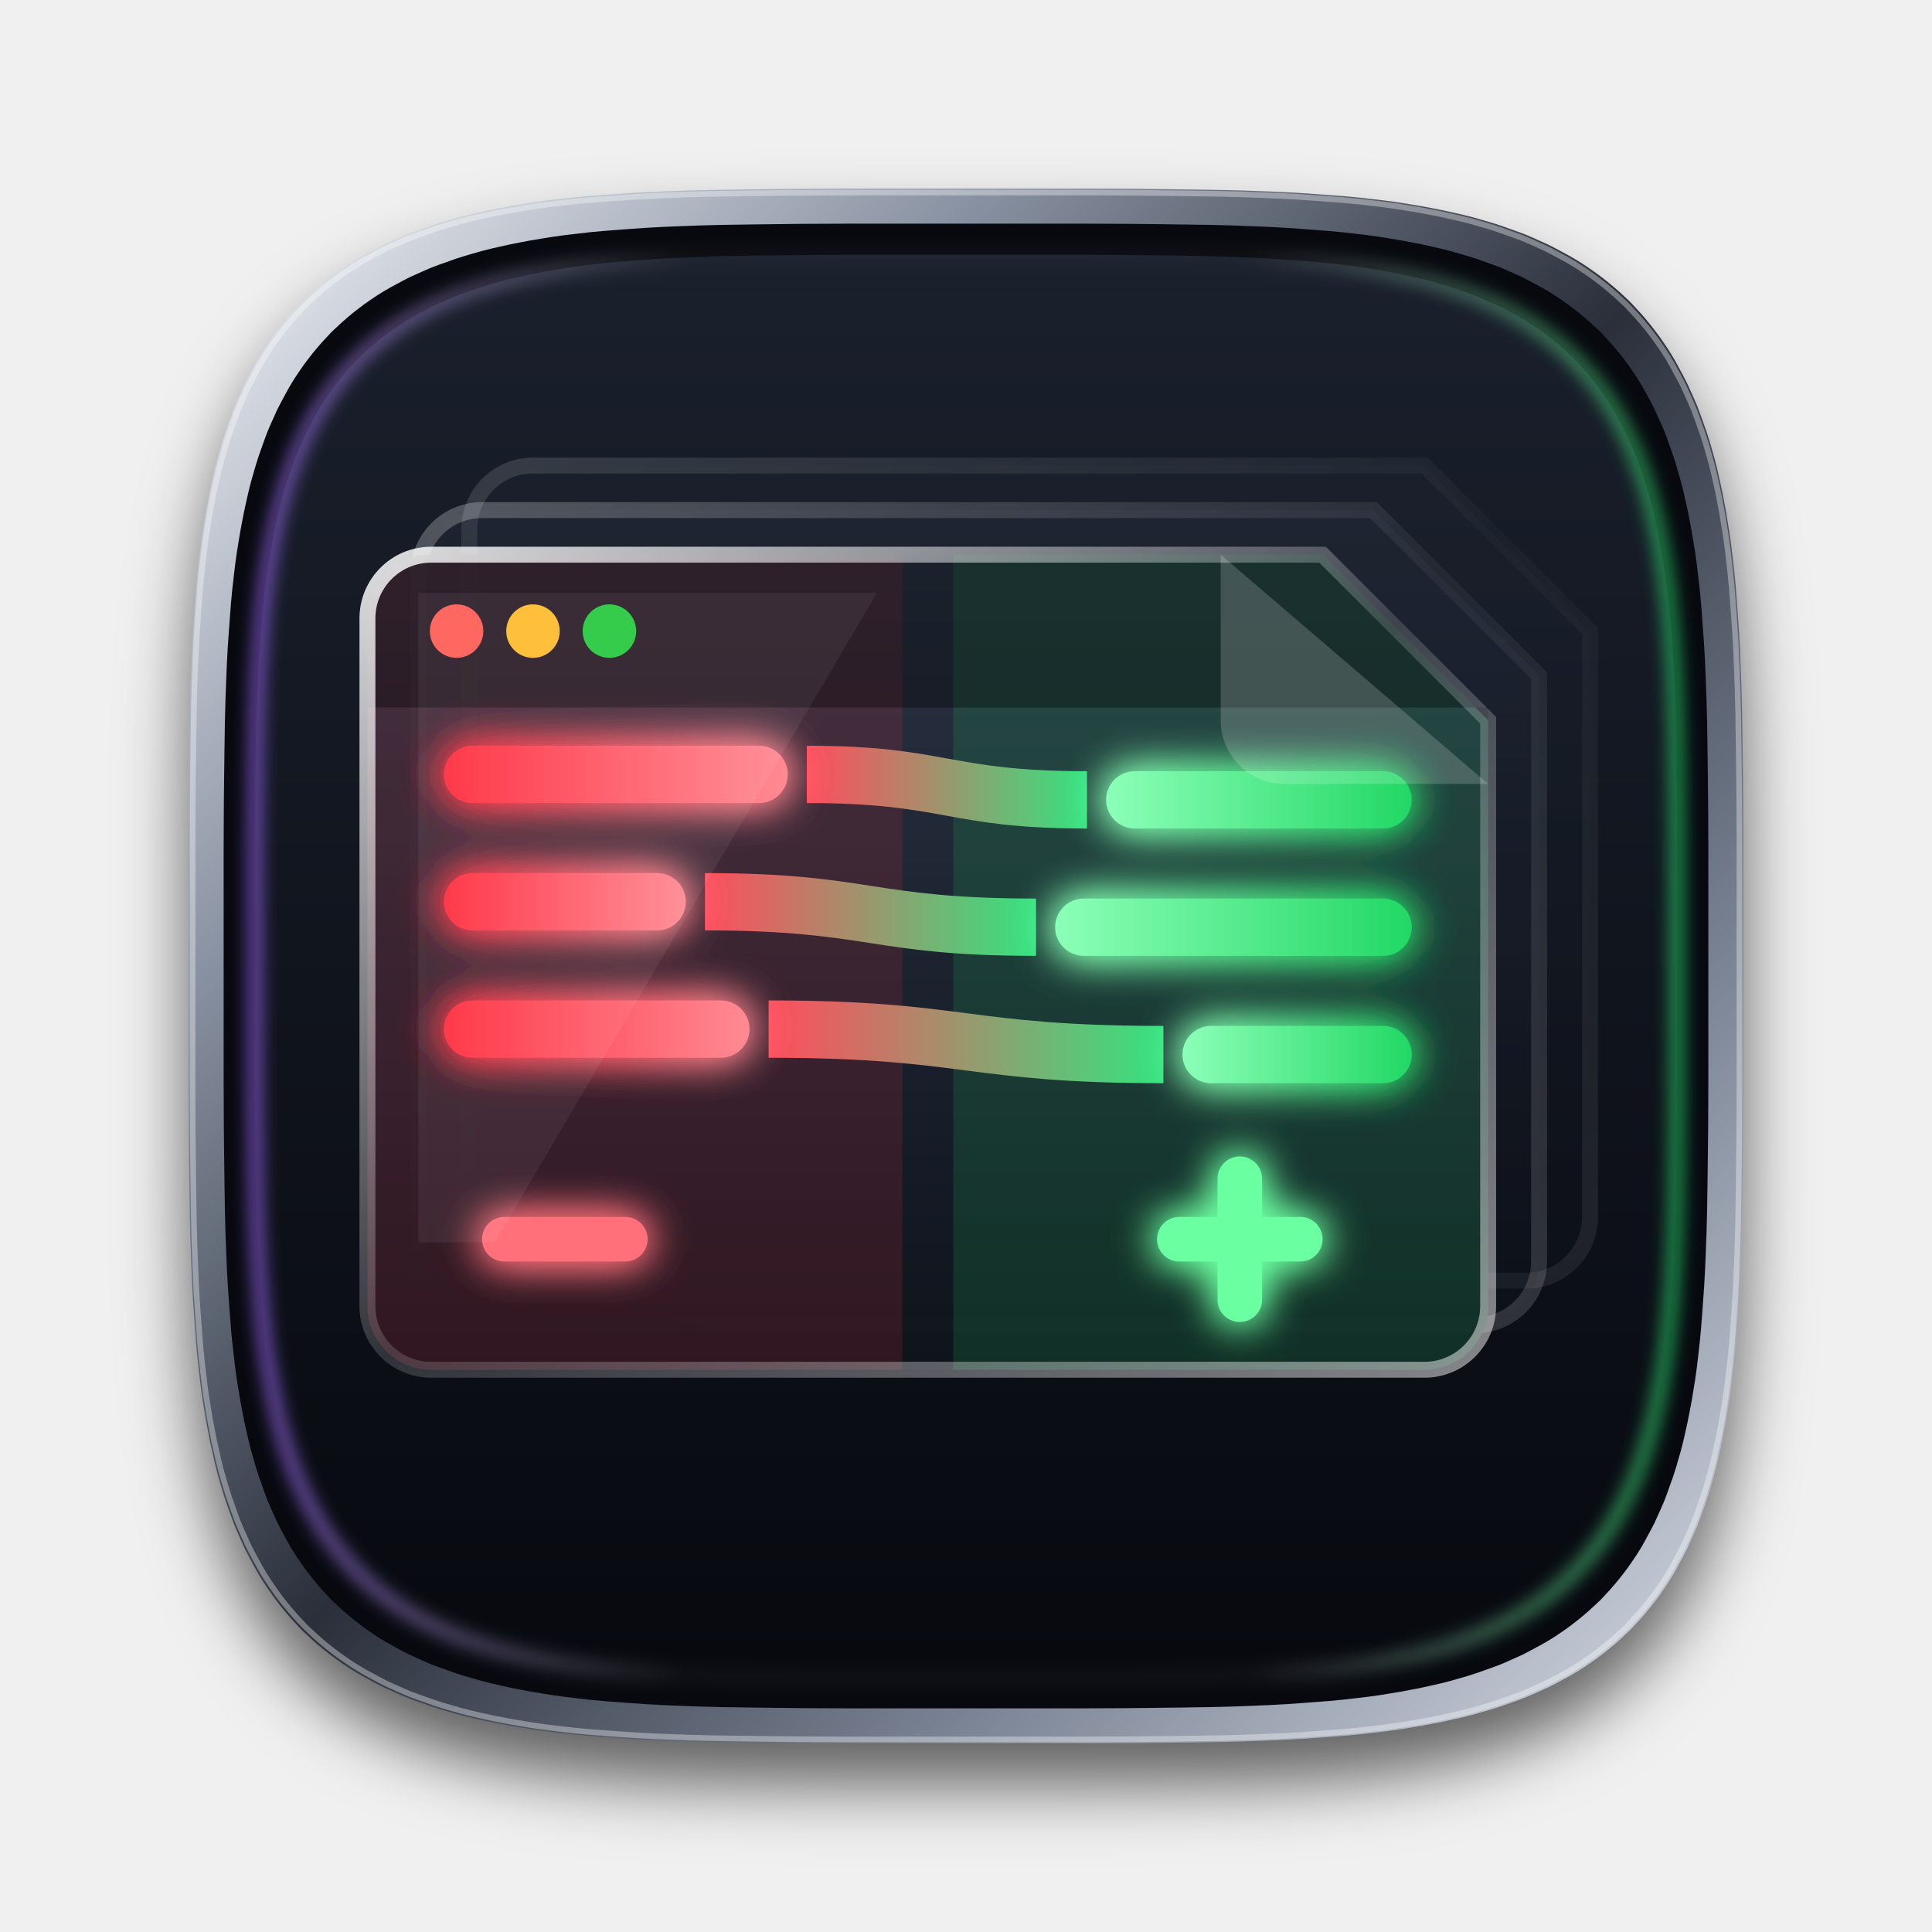
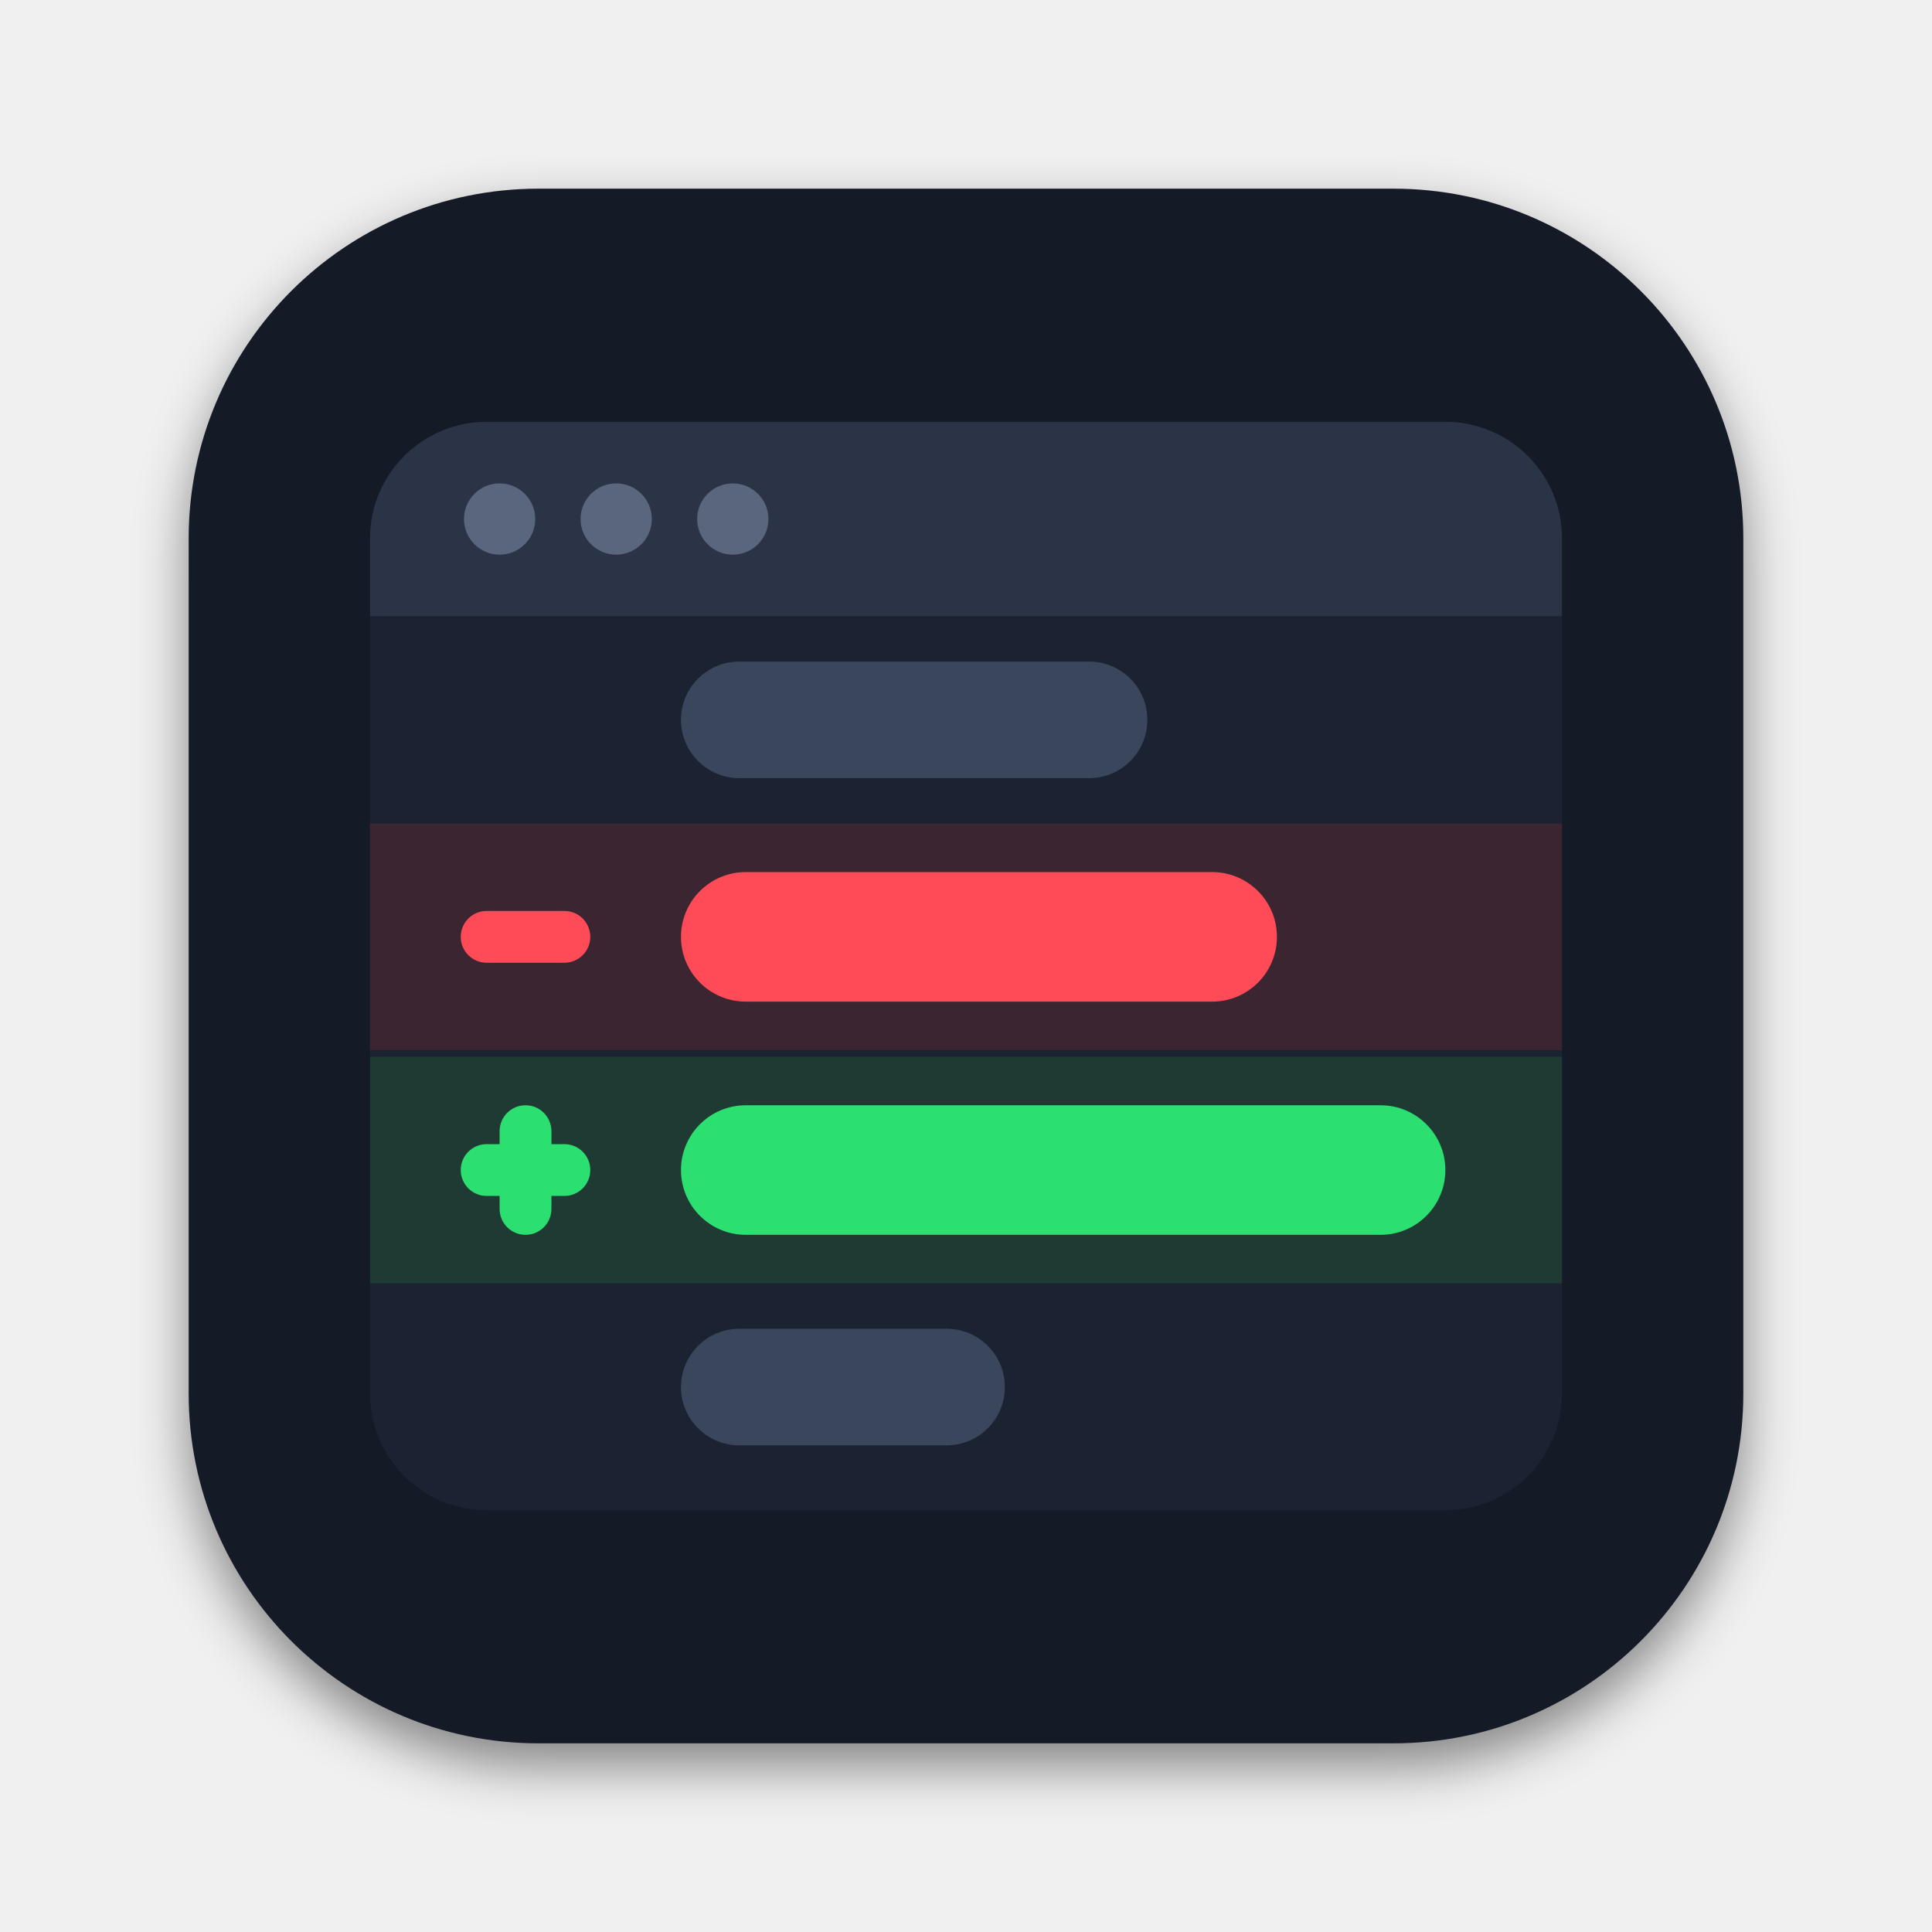
<svg xmlns="http://www.w3.org/2000/svg" viewBox="0 0 1024 1024" width="1024" height="1024">
  <defs>
-     <linearGradient id="chrome" x1="0" y1="0" x2="1" y2="1">
-       <stop offset="0" stop-color="#F4F6FA" />
-       <stop offset=".25" stop-color="#8A93A3" />
-       <stop offset=".5" stop-color="#2A2F3A" />
-       <stop offset=".75" stop-color="#7C8596" />
-       <stop offset="1" stop-color="#D9DEE7" />
-     </linearGradient>
-     <linearGradient id="recess" x1="0" y1="0" x2="0" y2="1">
-       <stop offset="0" stop-color="#1A202C" />
-       <stop offset="1" stop-color="#07090F" />
-     </linearGradient>
-     <linearGradient id="rim" x1="0" y1="0" x2="1" y2="0">
-       <stop offset="0" stop-color="#A06BFF" stop-opacity=".9" />
-       <stop offset=".3" stop-color="#fff" stop-opacity=".05" />
-       <stop offset=".7" stop-color="#fff" stop-opacity=".05" />
-       <stop offset="1" stop-color="#2BE070" stop-opacity=".9" />
-     </linearGradient>
-     <linearGradient id="glassd" x1="0" y1="0" x2="0" y2="1">
-       <stop offset="0" stop-color="#2B3445" stop-opacity=".92" />
-       <stop offset="1" stop-color="#0E131C" stop-opacity=".95" />
-     </linearGradient>
-     <linearGradient id="glassedge" x1="0" y1="0" x2="1" y2="1">
-       <stop offset="0" stop-color="#fff" stop-opacity=".85" />
-       <stop offset=".5" stop-color="#fff" stop-opacity=".15" />
-       <stop offset="1" stop-color="#fff" stop-opacity=".5" />
-     </linearGradient>
-     <linearGradient id="lr" x1="0" y1="0" x2="1" y2="0">
-       <stop offset="0" stop-color="#FF2D3F" />
-       <stop offset="1" stop-color="#FF8A93" />
-     </linearGradient>
-     <linearGradient id="lg" x1="0" y1="0" x2="1" y2="0">
-       <stop offset="0" stop-color="#8CFFB8" />
-       <stop offset="1" stop-color="#22D865" />
-     </linearGradient>
-     <radialGradient id="floor" cx=".5" cy=".5" r=".5">
-       <stop offset="0" stop-color="#2BE070" stop-opacity=".25" />
-       <stop offset="1" stop-color="#2BE070" stop-opacity="0" />
-     </radialGradient>
-     <filter id="glow" x="-30%" y="-30%" width="160%" height="160%">
-       <feGaussianBlur stdDeviation="3.2" result="b" />
-       <feMerge>
-         <feMergeNode in="b" />
-         <feMergeNode in="b" />
-         <feMergeNode in="SourceGraphic" />
-       </feMerge>
+     <filter id="drop" x="-20%" y="-20%" width="140%" height="150%">
+       <feGaussianBlur stdDeviation="14" />
    </filter>
-     <filter id="drop" x="-20%" y="-20%" width="140%" height="150%">
-       <feGaussianBlur stdDeviation="18" />
-     </filter>
-     <filter id="soft" x="-20%" y="-20%" width="140%" height="140%">
-       <feGaussianBlur stdDeviation="5" />
-     </filter>
-     <linearGradient id="rb" x1="0" y1="0" x2="1" y2="0">
-       <stop offset="0" stop-color="#FF4D5C" stop-opacity="1" />
-       <stop offset="1" stop-color="#34E37F" stop-opacity="1" />
-     </linearGradient>
-     <linearGradient id="band" x1="0" y1="0" x2="1" y2="0">
-       <stop offset="0" stop-color="#FF6A78" stop-opacity=".35" />
-       <stop offset=".5" stop-color="#7FE9FF" stop-opacity=".35" />
-       <stop offset="1" stop-color="#4DF08F" stop-opacity=".35" />
-     </linearGradient>
  </defs>
-   <path d="M924.0 512.0L924.0 577.4L923.9 601.6L923.7 619.8L923.5 634.8L923.3 647.9L923.0 659.6L922.6 670.3L922.2 680.1L921.7 689.3L921.1 697.9L920.5 706.0L919.9 713.8L919.2 721.1L918.4 728.1L917.6 734.9L916.7 741.4L915.7 747.6L914.7 753.6L913.6 759.4L912.5 765.0L911.3 770.4L910.1 775.7L908.8 780.8L907.4 785.7L906.0 790.5L904.5 795.2L902.9 799.7L901.3 804.2L899.7 808.5L897.9 812.7L896.1 816.7L894.3 820.7L892.3 824.6L890.3 828.3L888.3 832.0L886.2 835.6L884.0 839.1L881.7 842.5L879.4 845.8L877.0 849.0L874.5 852.2L872.0 855.2L869.4 858.2L866.7 861.1L864.0 864.0L861.1 866.7L858.2 869.4L855.2 872.0L852.2 874.5L849.0 877.0L845.8 879.4L842.5 881.7L839.1 884.0L835.6 886.2L832.0 888.3L828.3 890.3L824.6 892.3L820.7 894.3L816.7 896.1L812.7 897.9L808.5 899.7L804.2 901.3L799.7 902.9L795.2 904.5L790.5 906.0L785.7 907.4L780.8 908.8L775.7 910.1L770.4 911.3L765.0 912.5L759.4 913.6L753.6 914.7L747.6 915.7L741.4 916.7L734.9 917.6L728.1 918.4L721.1 919.2L713.8 919.9L706.0 920.5L697.9 921.1L689.3 921.7L680.1 922.2L670.3 922.6L659.6 923.0L647.9 923.3L634.8 923.5L619.8 923.7L601.6 923.9L577.4 924.0L512.0 924.0L446.6 924.0L422.4 923.9L404.2 923.7L389.2 923.5L376.1 923.3L364.4 923.0L353.7 922.6L343.9 922.2L334.7 921.7L326.1 921.1L318.0 920.5L310.2 919.9L302.9 919.2L295.9 918.4L289.1 917.6L282.6 916.7L276.4 915.7L270.4 914.7L264.6 913.6L259.0 912.5L253.6 911.3L248.3 910.1L243.2 908.8L238.3 907.4L233.5 906.0L228.8 904.5L224.3 902.9L219.8 901.3L215.5 899.7L211.3 897.9L207.3 896.1L203.3 894.3L199.4 892.3L195.7 890.3L192.0 888.3L188.4 886.2L184.9 884.0L181.5 881.7L178.2 879.4L175.0 877.0L171.8 874.5L168.8 872.0L165.8 869.4L162.9 866.7L160.0 864.0L157.3 861.1L154.6 858.2L152.0 855.2L149.5 852.2L147.0 849.0L144.6 845.8L142.3 842.5L140.0 839.1L137.8 835.6L135.7 832.0L133.7 828.3L131.7 824.6L129.7 820.7L127.9 816.7L126.1 812.7L124.3 808.5L122.7 804.2L121.1 799.7L119.5 795.2L118.0 790.5L116.6 785.7L115.2 780.8L113.9 775.7L112.7 770.4L111.5 765.0L110.4 759.4L109.3 753.6L108.3 747.6L107.3 741.4L106.4 734.9L105.6 728.1L104.8 721.1L104.1 713.8L103.5 706.0L102.9 697.9L102.3 689.3L101.8 680.1L101.4 670.3L101.0 659.6L100.7 647.9L100.5 634.8L100.3 619.8L100.1 601.6L100.0 577.4L100.0 512.0L100.0 446.6L100.1 422.4L100.3 404.2L100.5 389.2L100.7 376.1L101.0 364.4L101.4 353.7L101.8 343.9L102.3 334.7L102.9 326.1L103.5 318.0L104.1 310.2L104.8 302.9L105.6 295.9L106.4 289.1L107.3 282.6L108.3 276.4L109.3 270.4L110.4 264.6L111.5 259.0L112.7 253.6L113.9 248.3L115.2 243.2L116.6 238.3L118.0 233.5L119.5 228.8L121.1 224.3L122.7 219.8L124.3 215.5L126.1 211.3L127.9 207.3L129.7 203.3L131.7 199.4L133.7 195.7L135.7 192.0L137.8 188.4L140.0 184.9L142.3 181.5L144.6 178.2L147.0 175.0L149.5 171.8L152.0 168.8L154.6 165.8L157.3 162.9L160.0 160.0L162.9 157.3L165.8 154.6L168.8 152.0L171.8 149.5L175.0 147.0L178.2 144.6L181.5 142.3L184.9 140.0L188.4 137.8L192.0 135.7L195.7 133.7L199.4 131.7L203.3 129.7L207.3 127.9L211.3 126.1L215.5 124.3L219.8 122.7L224.3 121.1L228.8 119.5L233.5 118.0L238.3 116.6L243.2 115.2L248.3 113.9L253.6 112.7L259.0 111.5L264.6 110.4L270.4 109.3L276.4 108.3L282.6 107.3L289.1 106.4L295.9 105.6L302.9 104.8L310.2 104.1L318.0 103.5L326.1 102.9L334.7 102.3L343.9 101.8L353.7 101.4L364.4 101.0L376.1 100.7L389.2 100.5L404.2 100.3L422.4 100.1L446.6 100.0L512.0 100.0L577.4 100.0L601.6 100.1L619.8 100.3L634.8 100.5L647.9 100.7L659.6 101.0L670.3 101.4L680.1 101.8L689.3 102.3L697.9 102.9L706.0 103.5L713.8 104.1L721.1 104.8L728.1 105.6L734.9 106.4L741.4 107.3L747.6 108.3L753.6 109.3L759.4 110.4L765.0 111.5L770.4 112.7L775.7 113.9L780.8 115.2L785.7 116.6L790.5 118.0L795.2 119.5L799.7 121.1L804.2 122.7L808.5 124.3L812.7 126.1L816.7 127.9L820.7 129.7L824.6 131.7L828.3 133.7L832.0 135.7L835.6 137.8L839.1 140.0L842.5 142.3L845.8 144.6L849.0 147.0L852.2 149.5L855.2 152.0L858.2 154.6L861.1 157.3L864.0 160.0L866.7 162.9L869.4 165.8L872.0 168.8L874.5 171.8L877.0 175.0L879.4 178.2L881.7 181.5L884.0 184.9L886.2 188.4L888.3 192.0L890.3 195.7L892.3 199.4L894.3 203.3L896.1 207.3L897.9 211.3L899.7 215.5L901.3 219.8L902.9 224.3L904.5 228.8L906.0 233.5L907.4 238.3L908.8 243.2L910.1 248.3L911.3 253.6L912.5 259.0L913.6 264.6L914.7 270.4L915.7 276.4L916.7 282.6L917.6 289.1L918.4 295.9L919.2 302.9L919.9 310.2L920.5 318.0L921.1 326.1L921.7 334.7L922.2 343.9L922.6 353.7L923.0 364.4L923.3 376.1L923.5 389.2L923.7 404.2L923.9 422.4L924.0 446.6L924.0 512.0Z" fill="#000" opacity=".6" filter="url(#drop)" transform="translate(0 22)" />
-   <path d="M924.0 512.0L924.0 577.4L923.9 601.6L923.7 619.8L923.5 634.8L923.3 647.9L923.0 659.6L922.6 670.3L922.2 680.1L921.7 689.3L921.1 697.9L920.5 706.0L919.9 713.8L919.2 721.1L918.4 728.1L917.6 734.9L916.7 741.4L915.7 747.6L914.7 753.6L913.6 759.4L912.5 765.0L911.3 770.4L910.1 775.7L908.8 780.8L907.4 785.7L906.0 790.5L904.5 795.2L902.9 799.7L901.3 804.2L899.7 808.5L897.9 812.7L896.1 816.7L894.3 820.7L892.3 824.6L890.3 828.3L888.3 832.0L886.2 835.6L884.0 839.1L881.7 842.5L879.4 845.8L877.0 849.0L874.5 852.2L872.0 855.2L869.4 858.2L866.7 861.1L864.0 864.0L861.1 866.7L858.2 869.4L855.2 872.0L852.2 874.5L849.0 877.0L845.8 879.4L842.5 881.7L839.1 884.0L835.6 886.2L832.0 888.3L828.3 890.3L824.6 892.3L820.7 894.3L816.7 896.1L812.7 897.9L808.5 899.7L804.2 901.3L799.7 902.9L795.2 904.5L790.5 906.0L785.7 907.4L780.8 908.8L775.7 910.1L770.4 911.3L765.0 912.5L759.4 913.6L753.6 914.7L747.6 915.7L741.4 916.7L734.9 917.6L728.1 918.4L721.1 919.2L713.8 919.9L706.0 920.5L697.9 921.1L689.3 921.7L680.1 922.2L670.3 922.6L659.6 923.0L647.9 923.3L634.8 923.5L619.8 923.7L601.6 923.9L577.4 924.0L512.0 924.0L446.6 924.0L422.4 923.9L404.2 923.7L389.2 923.5L376.1 923.3L364.4 923.0L353.7 922.6L343.9 922.2L334.7 921.7L326.1 921.1L318.0 920.5L310.2 919.9L302.9 919.2L295.9 918.4L289.1 917.6L282.6 916.7L276.4 915.7L270.4 914.7L264.6 913.6L259.0 912.5L253.6 911.3L248.3 910.1L243.2 908.8L238.3 907.4L233.5 906.0L228.8 904.5L224.3 902.9L219.8 901.3L215.5 899.7L211.3 897.9L207.3 896.1L203.3 894.3L199.4 892.3L195.7 890.3L192.0 888.3L188.4 886.2L184.9 884.0L181.5 881.7L178.2 879.4L175.0 877.0L171.8 874.5L168.8 872.0L165.8 869.4L162.9 866.7L160.0 864.0L157.3 861.1L154.6 858.2L152.0 855.2L149.5 852.2L147.0 849.0L144.6 845.8L142.3 842.5L140.0 839.1L137.8 835.6L135.7 832.0L133.7 828.3L131.7 824.6L129.7 820.7L127.9 816.7L126.1 812.7L124.3 808.5L122.7 804.2L121.1 799.7L119.5 795.2L118.0 790.5L116.6 785.7L115.2 780.8L113.9 775.7L112.7 770.4L111.5 765.0L110.4 759.4L109.3 753.6L108.3 747.6L107.3 741.4L106.4 734.9L105.6 728.1L104.8 721.1L104.1 713.8L103.5 706.0L102.9 697.9L102.3 689.3L101.8 680.1L101.4 670.3L101.0 659.6L100.7 647.9L100.5 634.8L100.3 619.8L100.1 601.6L100.0 577.4L100.0 512.0L100.0 446.6L100.1 422.4L100.3 404.2L100.5 389.2L100.7 376.1L101.0 364.4L101.4 353.7L101.8 343.9L102.3 334.7L102.9 326.1L103.5 318.0L104.1 310.2L104.8 302.9L105.6 295.9L106.4 289.1L107.3 282.6L108.3 276.4L109.3 270.4L110.4 264.6L111.5 259.0L112.7 253.6L113.9 248.3L115.2 243.2L116.6 238.3L118.0 233.5L119.5 228.8L121.1 224.3L122.7 219.8L124.3 215.5L126.1 211.3L127.9 207.3L129.7 203.3L131.7 199.4L133.7 195.7L135.7 192.0L137.8 188.4L140.0 184.9L142.3 181.5L144.6 178.2L147.0 175.0L149.5 171.8L152.0 168.8L154.6 165.8L157.3 162.9L160.0 160.0L162.9 157.3L165.8 154.6L168.8 152.0L171.8 149.5L175.0 147.0L178.2 144.6L181.5 142.3L184.9 140.0L188.4 137.8L192.0 135.7L195.7 133.7L199.4 131.7L203.3 129.7L207.3 127.9L211.3 126.1L215.5 124.3L219.8 122.7L224.3 121.1L228.8 119.5L233.5 118.0L238.3 116.6L243.2 115.2L248.3 113.9L253.6 112.7L259.0 111.5L264.6 110.4L270.4 109.3L276.4 108.3L282.6 107.3L289.1 106.4L295.9 105.6L302.9 104.8L310.2 104.1L318.0 103.5L326.1 102.9L334.7 102.3L343.9 101.8L353.7 101.4L364.4 101.0L376.1 100.7L389.2 100.5L404.2 100.3L422.4 100.1L446.6 100.0L512.0 100.0L577.4 100.0L601.6 100.1L619.8 100.3L634.8 100.5L647.9 100.7L659.6 101.0L670.3 101.4L680.1 101.8L689.3 102.3L697.9 102.9L706.0 103.5L713.8 104.1L721.1 104.8L728.1 105.6L734.9 106.4L741.4 107.3L747.6 108.3L753.6 109.3L759.4 110.4L765.0 111.5L770.4 112.7L775.7 113.9L780.8 115.2L785.7 116.6L790.5 118.0L795.2 119.5L799.7 121.1L804.2 122.7L808.5 124.3L812.7 126.1L816.7 127.9L820.7 129.7L824.6 131.7L828.3 133.7L832.0 135.7L835.6 137.8L839.1 140.0L842.5 142.3L845.8 144.6L849.0 147.0L852.2 149.5L855.2 152.0L858.2 154.6L861.1 157.3L864.0 160.0L866.7 162.9L869.4 165.8L872.0 168.8L874.5 171.8L877.0 175.0L879.4 178.2L881.7 181.5L884.0 184.9L886.2 188.4L888.3 192.0L890.3 195.7L892.3 199.4L894.3 203.3L896.1 207.3L897.9 211.3L899.7 215.5L901.3 219.8L902.9 224.3L904.5 228.8L906.0 233.5L907.4 238.3L908.8 243.2L910.1 248.3L911.3 253.6L912.5 259.0L913.6 264.6L914.7 270.4L915.7 276.4L916.7 282.6L917.6 289.1L918.4 295.9L919.2 302.9L919.9 310.2L920.5 318.0L921.1 326.1L921.7 334.7L922.2 343.9L922.6 353.7L923.0 364.4L923.3 376.1L923.5 389.2L923.7 404.2L923.9 422.4L924.0 446.6L924.0 512.0Z" fill="url(#chrome)" />
-   <path d="M924.0 512.0L924.0 577.4L923.9 601.6L923.7 619.8L923.5 634.8L923.3 647.9L923.0 659.6L922.6 670.3L922.2 680.1L921.7 689.3L921.1 697.9L920.5 706.0L919.9 713.8L919.2 721.1L918.4 728.1L917.6 734.9L916.7 741.4L915.7 747.6L914.7 753.6L913.6 759.4L912.5 765.0L911.3 770.4L910.1 775.7L908.8 780.8L907.4 785.7L906.0 790.5L904.5 795.2L902.9 799.7L901.3 804.2L899.7 808.5L897.9 812.7L896.1 816.7L894.3 820.7L892.3 824.6L890.3 828.3L888.3 832.0L886.2 835.6L884.0 839.1L881.7 842.5L879.4 845.8L877.0 849.0L874.5 852.2L872.0 855.2L869.4 858.2L866.7 861.1L864.0 864.0L861.1 866.7L858.2 869.4L855.2 872.0L852.2 874.5L849.0 877.0L845.8 879.4L842.5 881.7L839.1 884.0L835.6 886.2L832.0 888.3L828.3 890.3L824.6 892.3L820.7 894.3L816.7 896.1L812.7 897.9L808.5 899.7L804.2 901.3L799.7 902.9L795.2 904.5L790.5 906.0L785.7 907.4L780.8 908.8L775.7 910.1L770.4 911.3L765.0 912.5L759.4 913.6L753.6 914.7L747.6 915.7L741.4 916.7L734.9 917.6L728.1 918.4L721.1 919.2L713.8 919.9L706.0 920.5L697.9 921.1L689.3 921.7L680.1 922.2L670.3 922.6L659.6 923.0L647.9 923.3L634.8 923.5L619.8 923.7L601.6 923.9L577.4 924.0L512.0 924.0L446.6 924.0L422.4 923.9L404.2 923.7L389.2 923.5L376.1 923.3L364.4 923.0L353.7 922.6L343.9 922.2L334.7 921.7L326.1 921.1L318.0 920.5L310.2 919.9L302.9 919.2L295.9 918.4L289.1 917.6L282.6 916.7L276.4 915.7L270.4 914.7L264.6 913.6L259.0 912.5L253.6 911.3L248.3 910.1L243.2 908.8L238.3 907.4L233.5 906.0L228.8 904.5L224.3 902.9L219.8 901.3L215.5 899.7L211.3 897.9L207.3 896.1L203.3 894.3L199.4 892.3L195.7 890.3L192.0 888.3L188.4 886.2L184.9 884.0L181.5 881.7L178.2 879.4L175.0 877.0L171.8 874.5L168.8 872.0L165.8 869.4L162.9 866.7L160.0 864.0L157.3 861.1L154.6 858.2L152.0 855.2L149.5 852.2L147.0 849.0L144.6 845.8L142.3 842.5L140.0 839.1L137.8 835.6L135.7 832.0L133.7 828.3L131.7 824.6L129.7 820.7L127.9 816.7L126.1 812.7L124.3 808.5L122.7 804.2L121.1 799.7L119.5 795.2L118.0 790.5L116.6 785.7L115.2 780.8L113.9 775.7L112.7 770.4L111.5 765.0L110.4 759.4L109.3 753.6L108.3 747.6L107.3 741.4L106.4 734.9L105.6 728.1L104.8 721.1L104.1 713.8L103.5 706.0L102.9 697.9L102.3 689.3L101.8 680.1L101.4 670.3L101.0 659.6L100.7 647.9L100.5 634.8L100.3 619.8L100.1 601.6L100.0 577.4L100.0 512.0L100.0 446.6L100.1 422.4L100.3 404.2L100.5 389.2L100.7 376.1L101.0 364.4L101.4 353.7L101.8 343.9L102.3 334.7L102.9 326.1L103.5 318.0L104.1 310.2L104.8 302.9L105.6 295.9L106.4 289.1L107.3 282.6L108.3 276.4L109.3 270.4L110.4 264.6L111.5 259.0L112.7 253.6L113.9 248.3L115.2 243.2L116.6 238.3L118.0 233.5L119.5 228.8L121.1 224.3L122.7 219.8L124.3 215.5L126.1 211.3L127.9 207.3L129.7 203.3L131.7 199.4L133.7 195.7L135.7 192.0L137.8 188.4L140.0 184.9L142.3 181.5L144.6 178.2L147.0 175.0L149.5 171.8L152.0 168.8L154.6 165.8L157.3 162.9L160.0 160.0L162.9 157.3L165.8 154.6L168.8 152.0L171.8 149.5L175.0 147.0L178.2 144.6L181.5 142.3L184.9 140.0L188.4 137.8L192.0 135.7L195.7 133.7L199.4 131.7L203.3 129.7L207.3 127.9L211.3 126.1L215.5 124.3L219.8 122.7L224.3 121.1L228.8 119.5L233.5 118.0L238.3 116.6L243.2 115.2L248.3 113.9L253.6 112.7L259.0 111.5L264.6 110.4L270.4 109.3L276.4 108.3L282.6 107.3L289.1 106.4L295.9 105.6L302.9 104.8L310.2 104.1L318.0 103.5L326.1 102.9L334.7 102.3L343.9 101.8L353.7 101.4L364.4 101.0L376.1 100.7L389.2 100.5L404.2 100.3L422.4 100.1L446.6 100.0L512.0 100.0L577.4 100.0L601.6 100.1L619.8 100.3L634.8 100.5L647.9 100.7L659.6 101.0L670.3 101.4L680.1 101.8L689.3 102.3L697.9 102.9L706.0 103.5L713.8 104.1L721.1 104.8L728.1 105.6L734.9 106.4L741.4 107.3L747.6 108.3L753.6 109.3L759.4 110.4L765.0 111.5L770.4 112.7L775.7 113.9L780.8 115.2L785.7 116.6L790.5 118.0L795.2 119.5L799.7 121.1L804.2 122.7L808.5 124.3L812.7 126.1L816.7 127.9L820.7 129.7L824.6 131.7L828.3 133.7L832.0 135.7L835.6 137.8L839.1 140.0L842.5 142.3L845.8 144.6L849.0 147.0L852.2 149.5L855.2 152.0L858.2 154.6L861.1 157.3L864.0 160.0L866.7 162.9L869.4 165.8L872.0 168.8L874.5 171.8L877.0 175.0L879.4 178.2L881.7 181.5L884.0 184.9L886.2 188.4L888.3 192.0L890.3 195.7L892.3 199.4L894.3 203.3L896.1 207.3L897.9 211.3L899.7 215.5L901.3 219.8L902.9 224.3L904.5 228.8L906.0 233.5L907.4 238.3L908.8 243.2L910.1 248.3L911.3 253.6L912.5 259.0L913.6 264.6L914.7 270.4L915.7 276.4L916.7 282.6L917.6 289.1L918.4 295.9L919.2 302.9L919.9 310.2L920.5 318.0L921.1 326.1L921.7 334.7L922.2 343.9L922.6 353.7L923.0 364.4L923.3 376.1L923.5 389.2L923.7 404.2L923.9 422.4L924.0 446.6L924.0 512.0Z" fill="#07090F" transform="translate(512 512) scale(0.955) translate(-512 -512)" />
-   <path d="M924.0 512.0L924.0 577.4L923.9 601.6L923.7 619.8L923.5 634.8L923.3 647.9L923.0 659.6L922.6 670.3L922.2 680.1L921.7 689.3L921.1 697.9L920.5 706.0L919.9 713.8L919.2 721.1L918.4 728.1L917.6 734.9L916.7 741.4L915.7 747.6L914.7 753.6L913.6 759.4L912.5 765.0L911.3 770.4L910.1 775.7L908.8 780.8L907.4 785.7L906.0 790.5L904.5 795.2L902.9 799.7L901.3 804.2L899.7 808.5L897.9 812.7L896.1 816.7L894.3 820.7L892.3 824.6L890.3 828.3L888.3 832.0L886.2 835.6L884.0 839.1L881.7 842.5L879.4 845.8L877.0 849.0L874.5 852.2L872.0 855.2L869.4 858.2L866.7 861.1L864.0 864.0L861.1 866.7L858.2 869.4L855.2 872.0L852.2 874.5L849.0 877.0L845.8 879.4L842.5 881.7L839.1 884.0L835.6 886.2L832.0 888.3L828.3 890.3L824.6 892.3L820.7 894.3L816.7 896.1L812.7 897.9L808.5 899.7L804.2 901.3L799.7 902.9L795.2 904.5L790.5 906.0L785.7 907.4L780.8 908.8L775.7 910.1L770.4 911.3L765.0 912.5L759.4 913.6L753.6 914.7L747.6 915.7L741.4 916.7L734.9 917.6L728.1 918.4L721.1 919.2L713.8 919.9L706.0 920.5L697.9 921.1L689.3 921.7L680.1 922.2L670.3 922.6L659.6 923.0L647.9 923.3L634.8 923.5L619.8 923.7L601.6 923.9L577.4 924.0L512.0 924.0L446.6 924.0L422.4 923.9L404.2 923.7L389.2 923.5L376.1 923.3L364.4 923.0L353.7 922.6L343.9 922.2L334.7 921.7L326.1 921.1L318.0 920.5L310.2 919.9L302.9 919.2L295.9 918.4L289.1 917.6L282.6 916.7L276.4 915.7L270.4 914.7L264.6 913.6L259.0 912.5L253.6 911.3L248.3 910.1L243.2 908.8L238.3 907.4L233.5 906.0L228.8 904.5L224.3 902.9L219.8 901.3L215.5 899.7L211.3 897.9L207.3 896.1L203.3 894.3L199.4 892.3L195.7 890.3L192.0 888.3L188.4 886.2L184.9 884.0L181.5 881.7L178.2 879.4L175.0 877.0L171.8 874.5L168.8 872.0L165.8 869.4L162.9 866.7L160.0 864.0L157.3 861.1L154.6 858.2L152.0 855.2L149.5 852.2L147.0 849.0L144.6 845.8L142.3 842.5L140.0 839.1L137.8 835.6L135.7 832.0L133.7 828.3L131.7 824.6L129.7 820.7L127.9 816.7L126.1 812.7L124.3 808.5L122.7 804.2L121.1 799.7L119.5 795.2L118.0 790.5L116.6 785.7L115.2 780.8L113.9 775.7L112.7 770.4L111.5 765.0L110.4 759.4L109.3 753.6L108.3 747.6L107.3 741.4L106.4 734.9L105.6 728.1L104.8 721.1L104.1 713.8L103.5 706.0L102.9 697.9L102.3 689.3L101.8 680.1L101.4 670.3L101.0 659.6L100.7 647.9L100.5 634.8L100.3 619.8L100.1 601.6L100.0 577.4L100.0 512.0L100.0 446.6L100.1 422.4L100.3 404.2L100.5 389.2L100.7 376.1L101.0 364.4L101.4 353.7L101.8 343.9L102.3 334.7L102.9 326.1L103.5 318.0L104.1 310.2L104.8 302.9L105.6 295.9L106.4 289.1L107.3 282.6L108.3 276.4L109.3 270.4L110.4 264.6L111.5 259.0L112.7 253.6L113.9 248.3L115.2 243.2L116.6 238.3L118.0 233.5L119.5 228.8L121.1 224.3L122.7 219.8L124.3 215.5L126.1 211.3L127.9 207.3L129.7 203.3L131.7 199.4L133.7 195.7L135.7 192.0L137.8 188.4L140.0 184.9L142.3 181.5L144.6 178.2L147.0 175.0L149.5 171.8L152.0 168.8L154.6 165.8L157.3 162.9L160.0 160.0L162.9 157.3L165.8 154.6L168.8 152.0L171.8 149.5L175.0 147.0L178.2 144.6L181.5 142.3L184.9 140.0L188.4 137.8L192.0 135.7L195.7 133.7L199.4 131.7L203.3 129.7L207.3 127.9L211.3 126.1L215.5 124.3L219.8 122.7L224.3 121.1L228.8 119.5L233.5 118.0L238.3 116.6L243.2 115.2L248.3 113.9L253.6 112.7L259.0 111.5L264.6 110.4L270.4 109.3L276.4 108.3L282.6 107.3L289.1 106.4L295.9 105.6L302.9 104.8L310.2 104.1L318.0 103.5L326.1 102.9L334.7 102.3L343.9 101.8L353.7 101.4L364.4 101.0L376.1 100.7L389.2 100.5L404.2 100.3L422.4 100.1L446.6 100.0L512.0 100.0L577.4 100.0L601.6 100.1L619.8 100.3L634.8 100.5L647.9 100.7L659.6 101.0L670.3 101.4L680.1 101.8L689.3 102.3L697.9 102.9L706.0 103.5L713.8 104.1L721.1 104.8L728.1 105.6L734.9 106.4L741.4 107.3L747.6 108.3L753.6 109.3L759.4 110.4L765.0 111.5L770.4 112.7L775.7 113.9L780.8 115.2L785.7 116.6L790.5 118.0L795.2 119.5L799.7 121.1L804.2 122.7L808.5 124.3L812.7 126.1L816.7 127.9L820.7 129.7L824.6 131.7L828.3 133.7L832.0 135.7L835.6 137.8L839.1 140.0L842.5 142.3L845.8 144.6L849.0 147.0L852.2 149.5L855.2 152.0L858.2 154.6L861.1 157.3L864.0 160.0L866.7 162.9L869.4 165.8L872.0 168.8L874.5 171.8L877.0 175.0L879.4 178.2L881.7 181.5L884.0 184.9L886.2 188.4L888.3 192.0L890.3 195.7L892.3 199.4L894.3 203.3L896.1 207.3L897.9 211.3L899.7 215.5L901.3 219.8L902.9 224.3L904.5 228.8L906.0 233.5L907.4 238.3L908.8 243.2L910.1 248.3L911.3 253.6L912.5 259.0L913.6 264.6L914.7 270.4L915.7 276.4L916.7 282.6L917.6 289.1L918.4 295.9L919.2 302.9L919.9 310.2L920.5 318.0L921.1 326.1L921.7 334.7L922.2 343.9L922.6 353.7L923.0 364.4L923.3 376.1L923.5 389.2L923.7 404.2L923.9 422.4L924.0 446.6L924.0 512.0Z" fill="url(#recess)" transform="translate(512 512) scale(0.915) translate(-512 -512)" />
-   <path d="M924.0 512.0L924.0 577.4L923.9 601.6L923.7 619.8L923.5 634.8L923.3 647.9L923.0 659.6L922.6 670.3L922.2 680.1L921.7 689.3L921.1 697.9L920.5 706.0L919.9 713.8L919.2 721.1L918.4 728.1L917.6 734.9L916.7 741.4L915.7 747.6L914.7 753.6L913.6 759.4L912.5 765.0L911.3 770.4L910.1 775.7L908.8 780.8L907.4 785.7L906.0 790.5L904.5 795.2L902.9 799.7L901.3 804.2L899.7 808.5L897.9 812.7L896.1 816.7L894.3 820.7L892.3 824.6L890.3 828.3L888.3 832.0L886.2 835.6L884.0 839.1L881.7 842.5L879.4 845.8L877.0 849.0L874.5 852.2L872.0 855.2L869.4 858.2L866.7 861.1L864.0 864.0L861.1 866.7L858.2 869.4L855.2 872.0L852.2 874.5L849.0 877.0L845.8 879.4L842.5 881.7L839.1 884.0L835.6 886.2L832.0 888.3L828.3 890.3L824.6 892.3L820.7 894.3L816.7 896.1L812.7 897.9L808.5 899.7L804.2 901.3L799.7 902.9L795.2 904.5L790.5 906.0L785.7 907.4L780.8 908.8L775.7 910.1L770.4 911.3L765.0 912.5L759.4 913.6L753.6 914.7L747.6 915.7L741.4 916.7L734.9 917.6L728.1 918.4L721.1 919.2L713.8 919.9L706.0 920.5L697.9 921.1L689.3 921.7L680.1 922.2L670.3 922.6L659.6 923.0L647.9 923.3L634.8 923.5L619.8 923.7L601.6 923.9L577.4 924.0L512.0 924.0L446.6 924.0L422.4 923.9L404.2 923.7L389.2 923.5L376.1 923.3L364.4 923.0L353.7 922.6L343.9 922.2L334.7 921.7L326.1 921.1L318.0 920.5L310.2 919.9L302.9 919.2L295.9 918.4L289.1 917.6L282.6 916.7L276.4 915.7L270.4 914.7L264.6 913.6L259.0 912.5L253.6 911.3L248.3 910.1L243.2 908.8L238.3 907.4L233.5 906.0L228.8 904.5L224.3 902.9L219.8 901.3L215.5 899.7L211.3 897.9L207.3 896.1L203.3 894.3L199.4 892.3L195.7 890.3L192.0 888.3L188.4 886.2L184.9 884.0L181.5 881.7L178.2 879.4L175.0 877.0L171.8 874.5L168.8 872.0L165.8 869.4L162.9 866.7L160.0 864.0L157.3 861.1L154.6 858.2L152.0 855.2L149.5 852.2L147.0 849.0L144.6 845.8L142.3 842.5L140.0 839.1L137.8 835.6L135.7 832.0L133.7 828.3L131.7 824.6L129.7 820.7L127.9 816.7L126.1 812.7L124.3 808.5L122.7 804.2L121.1 799.7L119.5 795.2L118.0 790.5L116.6 785.7L115.2 780.8L113.9 775.7L112.7 770.4L111.5 765.0L110.4 759.4L109.3 753.6L108.3 747.6L107.3 741.4L106.4 734.9L105.6 728.1L104.8 721.1L104.1 713.8L103.5 706.0L102.9 697.9L102.3 689.3L101.8 680.1L101.4 670.3L101.0 659.6L100.7 647.9L100.5 634.8L100.3 619.8L100.1 601.6L100.0 577.4L100.0 512.0L100.0 446.6L100.1 422.4L100.3 404.2L100.5 389.2L100.7 376.1L101.0 364.4L101.4 353.7L101.8 343.9L102.3 334.7L102.9 326.1L103.5 318.0L104.1 310.2L104.8 302.9L105.6 295.9L106.4 289.1L107.3 282.6L108.3 276.4L109.3 270.4L110.4 264.6L111.5 259.0L112.7 253.6L113.9 248.3L115.2 243.2L116.6 238.3L118.0 233.5L119.5 228.8L121.1 224.3L122.7 219.8L124.3 215.5L126.1 211.3L127.9 207.3L129.7 203.3L131.7 199.4L133.7 195.7L135.7 192.0L137.8 188.4L140.0 184.9L142.3 181.5L144.6 178.2L147.0 175.0L149.5 171.8L152.0 168.8L154.6 165.8L157.3 162.9L160.0 160.0L162.9 157.3L165.8 154.6L168.8 152.0L171.8 149.5L175.0 147.0L178.2 144.6L181.5 142.3L184.9 140.0L188.4 137.8L192.0 135.7L195.7 133.7L199.4 131.7L203.3 129.7L207.3 127.9L211.3 126.1L215.5 124.3L219.8 122.7L224.3 121.1L228.8 119.5L233.5 118.0L238.3 116.6L243.2 115.2L248.3 113.9L253.6 112.7L259.0 111.5L264.6 110.4L270.4 109.3L276.4 108.3L282.6 107.3L289.1 106.4L295.9 105.6L302.9 104.8L310.2 104.1L318.0 103.5L326.1 102.9L334.7 102.3L343.9 101.8L353.7 101.4L364.4 101.0L376.1 100.7L389.2 100.5L404.2 100.3L422.4 100.1L446.6 100.0L512.0 100.0L577.4 100.0L601.6 100.1L619.8 100.3L634.8 100.5L647.9 100.7L659.6 101.0L670.3 101.4L680.1 101.8L689.3 102.3L697.9 102.9L706.0 103.5L713.8 104.1L721.1 104.8L728.1 105.6L734.9 106.4L741.4 107.3L747.6 108.3L753.6 109.3L759.4 110.4L765.0 111.5L770.4 112.7L775.7 113.9L780.8 115.2L785.7 116.6L790.5 118.0L795.2 119.5L799.7 121.1L804.2 122.7L808.5 124.3L812.7 126.1L816.7 127.9L820.7 129.7L824.6 131.7L828.3 133.7L832.0 135.7L835.6 137.8L839.1 140.0L842.5 142.3L845.8 144.6L849.0 147.0L852.2 149.5L855.2 152.0L858.2 154.6L861.1 157.3L864.0 160.0L866.7 162.9L869.4 165.8L872.0 168.8L874.5 171.8L877.0 175.0L879.4 178.2L881.7 181.5L884.0 184.9L886.2 188.4L888.3 192.0L890.3 195.7L892.3 199.4L894.3 203.3L896.1 207.3L897.9 211.3L899.7 215.5L901.3 219.8L902.9 224.3L904.5 228.8L906.0 233.5L907.4 238.3L908.8 243.2L910.1 248.3L911.3 253.6L912.5 259.0L913.6 264.6L914.7 270.4L915.7 276.4L916.7 282.6L917.6 289.1L918.4 295.9L919.2 302.9L919.9 310.2L920.5 318.0L921.1 326.1L921.7 334.7L922.2 343.9L922.6 353.7L923.0 364.4L923.3 376.1L923.5 389.2L923.7 404.2L923.9 422.4L924.0 446.6L924.0 512.0Z" fill="none" stroke="url(#rim)" stroke-width="6" filter="url(#soft)" transform="translate(512 512) scale(0.915) translate(-512 -512)" />
-   <path d="M924.0 512.0L924.0 577.4L923.9 601.6L923.7 619.8L923.5 634.8L923.3 647.9L923.0 659.6L922.6 670.3L922.2 680.1L921.7 689.3L921.1 697.9L920.5 706.0L919.9 713.8L919.2 721.1L918.4 728.1L917.6 734.9L916.7 741.4L915.7 747.6L914.7 753.6L913.6 759.4L912.5 765.0L911.3 770.4L910.1 775.7L908.8 780.8L907.4 785.7L906.0 790.5L904.5 795.2L902.9 799.7L901.3 804.2L899.7 808.5L897.9 812.7L896.1 816.7L894.3 820.7L892.3 824.6L890.3 828.3L888.3 832.0L886.2 835.6L884.0 839.1L881.7 842.5L879.4 845.8L877.0 849.0L874.5 852.2L872.0 855.2L869.4 858.2L866.7 861.1L864.0 864.0L861.1 866.7L858.2 869.4L855.2 872.0L852.2 874.5L849.0 877.0L845.8 879.4L842.5 881.7L839.1 884.0L835.6 886.2L832.0 888.3L828.3 890.3L824.6 892.3L820.7 894.3L816.7 896.1L812.7 897.9L808.5 899.7L804.2 901.3L799.7 902.9L795.2 904.5L790.5 906.0L785.7 907.4L780.8 908.8L775.7 910.1L770.4 911.3L765.0 912.5L759.4 913.6L753.6 914.7L747.6 915.7L741.4 916.7L734.9 917.6L728.1 918.4L721.1 919.2L713.8 919.9L706.0 920.5L697.9 921.1L689.3 921.7L680.1 922.2L670.3 922.6L659.6 923.0L647.9 923.3L634.8 923.5L619.8 923.7L601.6 923.9L577.4 924.0L512.0 924.0L446.6 924.0L422.4 923.9L404.2 923.7L389.2 923.5L376.1 923.3L364.4 923.0L353.7 922.6L343.9 922.2L334.7 921.7L326.1 921.1L318.0 920.5L310.2 919.9L302.9 919.2L295.9 918.4L289.1 917.6L282.6 916.7L276.4 915.7L270.4 914.7L264.6 913.6L259.0 912.5L253.6 911.3L248.3 910.1L243.2 908.8L238.3 907.4L233.5 906.0L228.8 904.5L224.3 902.9L219.8 901.3L215.5 899.7L211.3 897.9L207.3 896.1L203.3 894.3L199.4 892.3L195.7 890.3L192.0 888.3L188.4 886.2L184.9 884.0L181.5 881.7L178.2 879.4L175.0 877.0L171.8 874.5L168.8 872.0L165.8 869.4L162.9 866.7L160.0 864.0L157.3 861.1L154.6 858.2L152.0 855.2L149.5 852.2L147.0 849.0L144.6 845.8L142.3 842.5L140.0 839.1L137.8 835.6L135.7 832.0L133.7 828.3L131.7 824.6L129.7 820.7L127.9 816.7L126.1 812.7L124.3 808.5L122.7 804.2L121.1 799.7L119.5 795.2L118.0 790.5L116.6 785.7L115.2 780.8L113.9 775.7L112.7 770.4L111.5 765.0L110.4 759.4L109.3 753.6L108.3 747.6L107.3 741.4L106.4 734.9L105.6 728.1L104.8 721.1L104.1 713.8L103.5 706.0L102.9 697.9L102.3 689.3L101.8 680.1L101.4 670.3L101.0 659.6L100.7 647.9L100.5 634.8L100.3 619.8L100.1 601.6L100.0 577.4L100.0 512.0L100.0 446.6L100.1 422.4L100.3 404.2L100.5 389.2L100.7 376.1L101.0 364.4L101.4 353.7L101.8 343.9L102.3 334.7L102.9 326.1L103.5 318.0L104.1 310.2L104.8 302.9L105.6 295.9L106.4 289.1L107.3 282.6L108.3 276.4L109.3 270.4L110.4 264.6L111.5 259.0L112.7 253.6L113.9 248.3L115.2 243.2L116.6 238.3L118.0 233.5L119.5 228.8L121.1 224.3L122.7 219.8L124.3 215.5L126.1 211.3L127.9 207.3L129.7 203.3L131.7 199.4L133.7 195.7L135.7 192.0L137.8 188.4L140.0 184.9L142.3 181.5L144.6 178.2L147.0 175.0L149.5 171.8L152.0 168.8L154.6 165.8L157.3 162.9L160.0 160.0L162.9 157.3L165.8 154.6L168.8 152.0L171.8 149.5L175.0 147.0L178.2 144.6L181.5 142.3L184.9 140.0L188.4 137.8L192.0 135.7L195.7 133.7L199.4 131.7L203.3 129.7L207.3 127.9L211.3 126.1L215.5 124.3L219.8 122.7L224.3 121.1L228.8 119.5L233.5 118.0L238.3 116.6L243.2 115.2L248.3 113.9L253.6 112.7L259.0 111.5L264.6 110.4L270.4 109.3L276.4 108.3L282.6 107.3L289.1 106.4L295.9 105.6L302.9 104.8L310.2 104.1L318.0 103.5L326.1 102.9L334.7 102.3L343.9 101.8L353.7 101.4L364.4 101.0L376.1 100.7L389.2 100.5L404.2 100.3L422.4 100.1L446.6 100.0L512.0 100.0L577.4 100.0L601.6 100.1L619.8 100.3L634.8 100.5L647.9 100.7L659.6 101.0L670.3 101.4L680.1 101.8L689.3 102.3L697.9 102.9L706.0 103.5L713.8 104.1L721.1 104.8L728.1 105.6L734.9 106.4L741.4 107.3L747.6 108.3L753.6 109.3L759.4 110.4L765.0 111.5L770.4 112.7L775.7 113.9L780.8 115.2L785.7 116.6L790.5 118.0L795.2 119.5L799.7 121.1L804.2 122.7L808.5 124.3L812.7 126.1L816.7 127.9L820.7 129.7L824.6 131.7L828.3 133.7L832.0 135.7L835.6 137.8L839.1 140.0L842.5 142.3L845.8 144.6L849.0 147.0L852.2 149.5L855.2 152.0L858.2 154.6L861.1 157.3L864.0 160.0L866.7 162.9L869.4 165.8L872.0 168.8L874.5 171.8L877.0 175.0L879.4 178.2L881.7 181.5L884.0 184.9L886.2 188.4L888.3 192.0L890.3 195.7L892.3 199.4L894.3 203.3L896.1 207.3L897.9 211.3L899.7 215.5L901.3 219.8L902.9 224.3L904.5 228.8L906.0 233.5L907.4 238.3L908.8 243.2L910.1 248.3L911.3 253.6L912.5 259.0L913.6 264.6L914.7 270.4L915.7 276.4L916.7 282.6L917.6 289.1L918.4 295.9L919.2 302.9L919.9 310.2L920.5 318.0L921.1 326.1L921.7 334.7L922.2 343.9L922.6 353.7L923.0 364.4L923.3 376.1L923.5 389.2L923.7 404.2L923.9 422.4L924.0 446.6L924.0 512.0Z" fill="none" stroke="#fff" stroke-opacity=".35" stroke-width="3" transform="translate(512 512) scale(0.995) translate(-512 -512)" />
-   <g transform="translate(192 190) scale(2.5)">
-     <g transform="translate(128 128) scale(1.35) translate(-134 -80)">
-       <g transform="translate(16 -14)" opacity="0.16">
-         <path d="M50 16H190L216 42V134A10 10 0 0 1 206 144H50A10 10 0 0 1 40 134V26A10 10 0 0 1 50 16Z" fill="url(#glassd)" />
-         <path d="M50 16H190L216 42V134A10 10 0 0 1 206 144H50A10 10 0 0 1 40 134V26A10 10 0 0 1 50 16Z" fill="none" stroke="url(#glassedge)" stroke-width="2.5" />
-       </g>
-       <g transform="translate(8 -7)" opacity="0.3">
-         <path d="M50 16H190L216 42V134A10 10 0 0 1 206 144H50A10 10 0 0 1 40 134V26A10 10 0 0 1 50 16Z" fill="url(#glassd)" />
-         <path d="M50 16H190L216 42V134A10 10 0 0 1 206 144H50A10 10 0 0 1 40 134V26A10 10 0 0 1 50 16Z" fill="none" stroke="url(#glassedge)" stroke-width="2.5" />
-       </g>
-       <path d="M50 16H190L216 42V134A10 10 0 0 1 206 144H50A10 10 0 0 1 40 134V26A10 10 0 0 1 50 16Z" fill="url(#glassd)" />
-       <path d="M50 16H190L216 42V134A10 10 0 0 1 206 144H50A10 10 0 0 1 40 134V26A10 10 0 0 1 50 16Z" fill="#FF2D3F" fill-opacity=".14" clip-path="url(#l)" />
-       <path d="M50 16H190L216 42V134A10 10 0 0 1 206 144H50A10 10 0 0 1 40 134V26A10 10 0 0 1 50 16Z" fill="#22E06A" fill-opacity=".14" clip-path="url(#r)" />
-       <clipPath id="l">
-         <path d="M0 0H124V256H0Z" />
-       </clipPath>
-       <clipPath id="r">
-         <path d="M132 0H256V256H132Z" />
-       </clipPath>
-       <path d="M40 40V26A10 10 0 0 1 50 16H190L216 42V40Z" fill="#000" fill-opacity=".35" />
-       <circle cx="54" cy="28" r="4.2" fill="#FF5F57" />
-       <circle cx="66" cy="28" r="4.2" fill="#FEBC2E" />
-       <circle cx="78" cy="28" r="4.2" fill="#28C840" />
-       <path d="M109 46C131.0 46 131.0 50 153 50V59C131.0 59 131.0 55 109 55Z" fill="url(#rb)" fill-opacity="1" />
-       <path d="M93 66C119.0 66 119.0 70 145 70V79C119.0 79 119.0 75 93 75Z" fill="url(#rb)" fill-opacity="1" />
-       <path d="M103 86C134.0 86 134.0 90 165 90V99C134.0 99 134.0 95 103 95Z" fill="url(#rb)" fill-opacity="1" />
-       <g filter="url(#glow)">
-         <rect x="52" y="46" width="54" height="9" rx="4.5" fill="url(#lr)" />
-         <rect x="52" y="66" width="38" height="9" rx="4.5" fill="url(#lr)" />
-         <rect x="52" y="86" width="48" height="9" rx="4.5" fill="url(#lr)" />
-         <rect x="156" y="50" width="48" height="9" rx="4.5" fill="url(#lg)" />
-         <rect x="148" y="70" width="56" height="9" rx="4.5" fill="url(#lg)" />
-         <rect x="168" y="90" width="36" height="9" rx="4.5" fill="url(#lg)" />
-         <rect x="58" y="120" width="26" height="7" rx="3.5" fill="#FF6F7A" />
-         <rect x="164" y="120" width="26" height="7" rx="3.5" fill="#6BFFA0" />
-         <rect x="173.5" y="110.5" width="7" height="26" rx="3.5" fill="#6BFFA0" />
-       </g>
-       <path d="M50 16H190L216 42V134A10 10 0 0 1 206 144H50A10 10 0 0 1 40 134V26A10 10 0 0 1 50 16Z" fill="none" stroke="url(#glassedge)" stroke-width="2.5" />
-       <path d="M174 16V42A10 10 0 0 0 184 52H216Z" fill="#fff" fill-opacity=".18" />
-       <path d="M48 22L120 22L60 124H48Z" fill="#fff" fill-opacity=".06" />
-     </g>
+   <rect x="100" y="112" width="824" height="824" rx="185.4" fill="#000" opacity=".45" filter="url(#drop)" />
+   <rect x="100" y="100" width="824" height="824" rx="185.4" fill="#141A26" />
+   <g transform="translate(100 100) scale(3.433333) translate(-8 -8)">
+     <rect x="36" y="44" width="184" height="168" rx="18" fill="#1B2231" />
+     <path d="M54 44H202A18 18 0 0 1 220 62V74H36V62A18 18 0 0 1 54 44Z" fill="#2B3446" />
+     <rect x="36" y="106" width="184" height="35" fill="#3A2530" />
+     <rect x="36" y="142" width="184" height="35" fill="#1F3A33" />
+     <circle cx="56" cy="59" r="5.500" fill="#5A667E" />
+     <circle cx="74" cy="59" r="5.500" fill="#5A667E" />
+     <circle cx="92" cy="59" r="5.500" fill="#5A667E" />
+     <rect x="84" y="81" width="72" height="18" rx="9" fill="#3A465C" />
+     <rect x="50" y="119.500" width="20" height="8" rx="4" fill="#FF4B58" />
+     <rect x="84" y="113.500" width="92" height="20" rx="10" fill="#FF4B58" />
+     <rect x="50" y="155.500" width="20" height="8" rx="4" fill="#2BE070" />
+     <rect x="56" y="149.500" width="8" height="20" rx="4" fill="#2BE070" />
+     <rect x="84" y="149.500" width="118" height="20" rx="10" fill="#2BE070" />
+     <rect x="84" y="184" width="50" height="18" rx="9" fill="#3A465C" />
  </g>
</svg>
